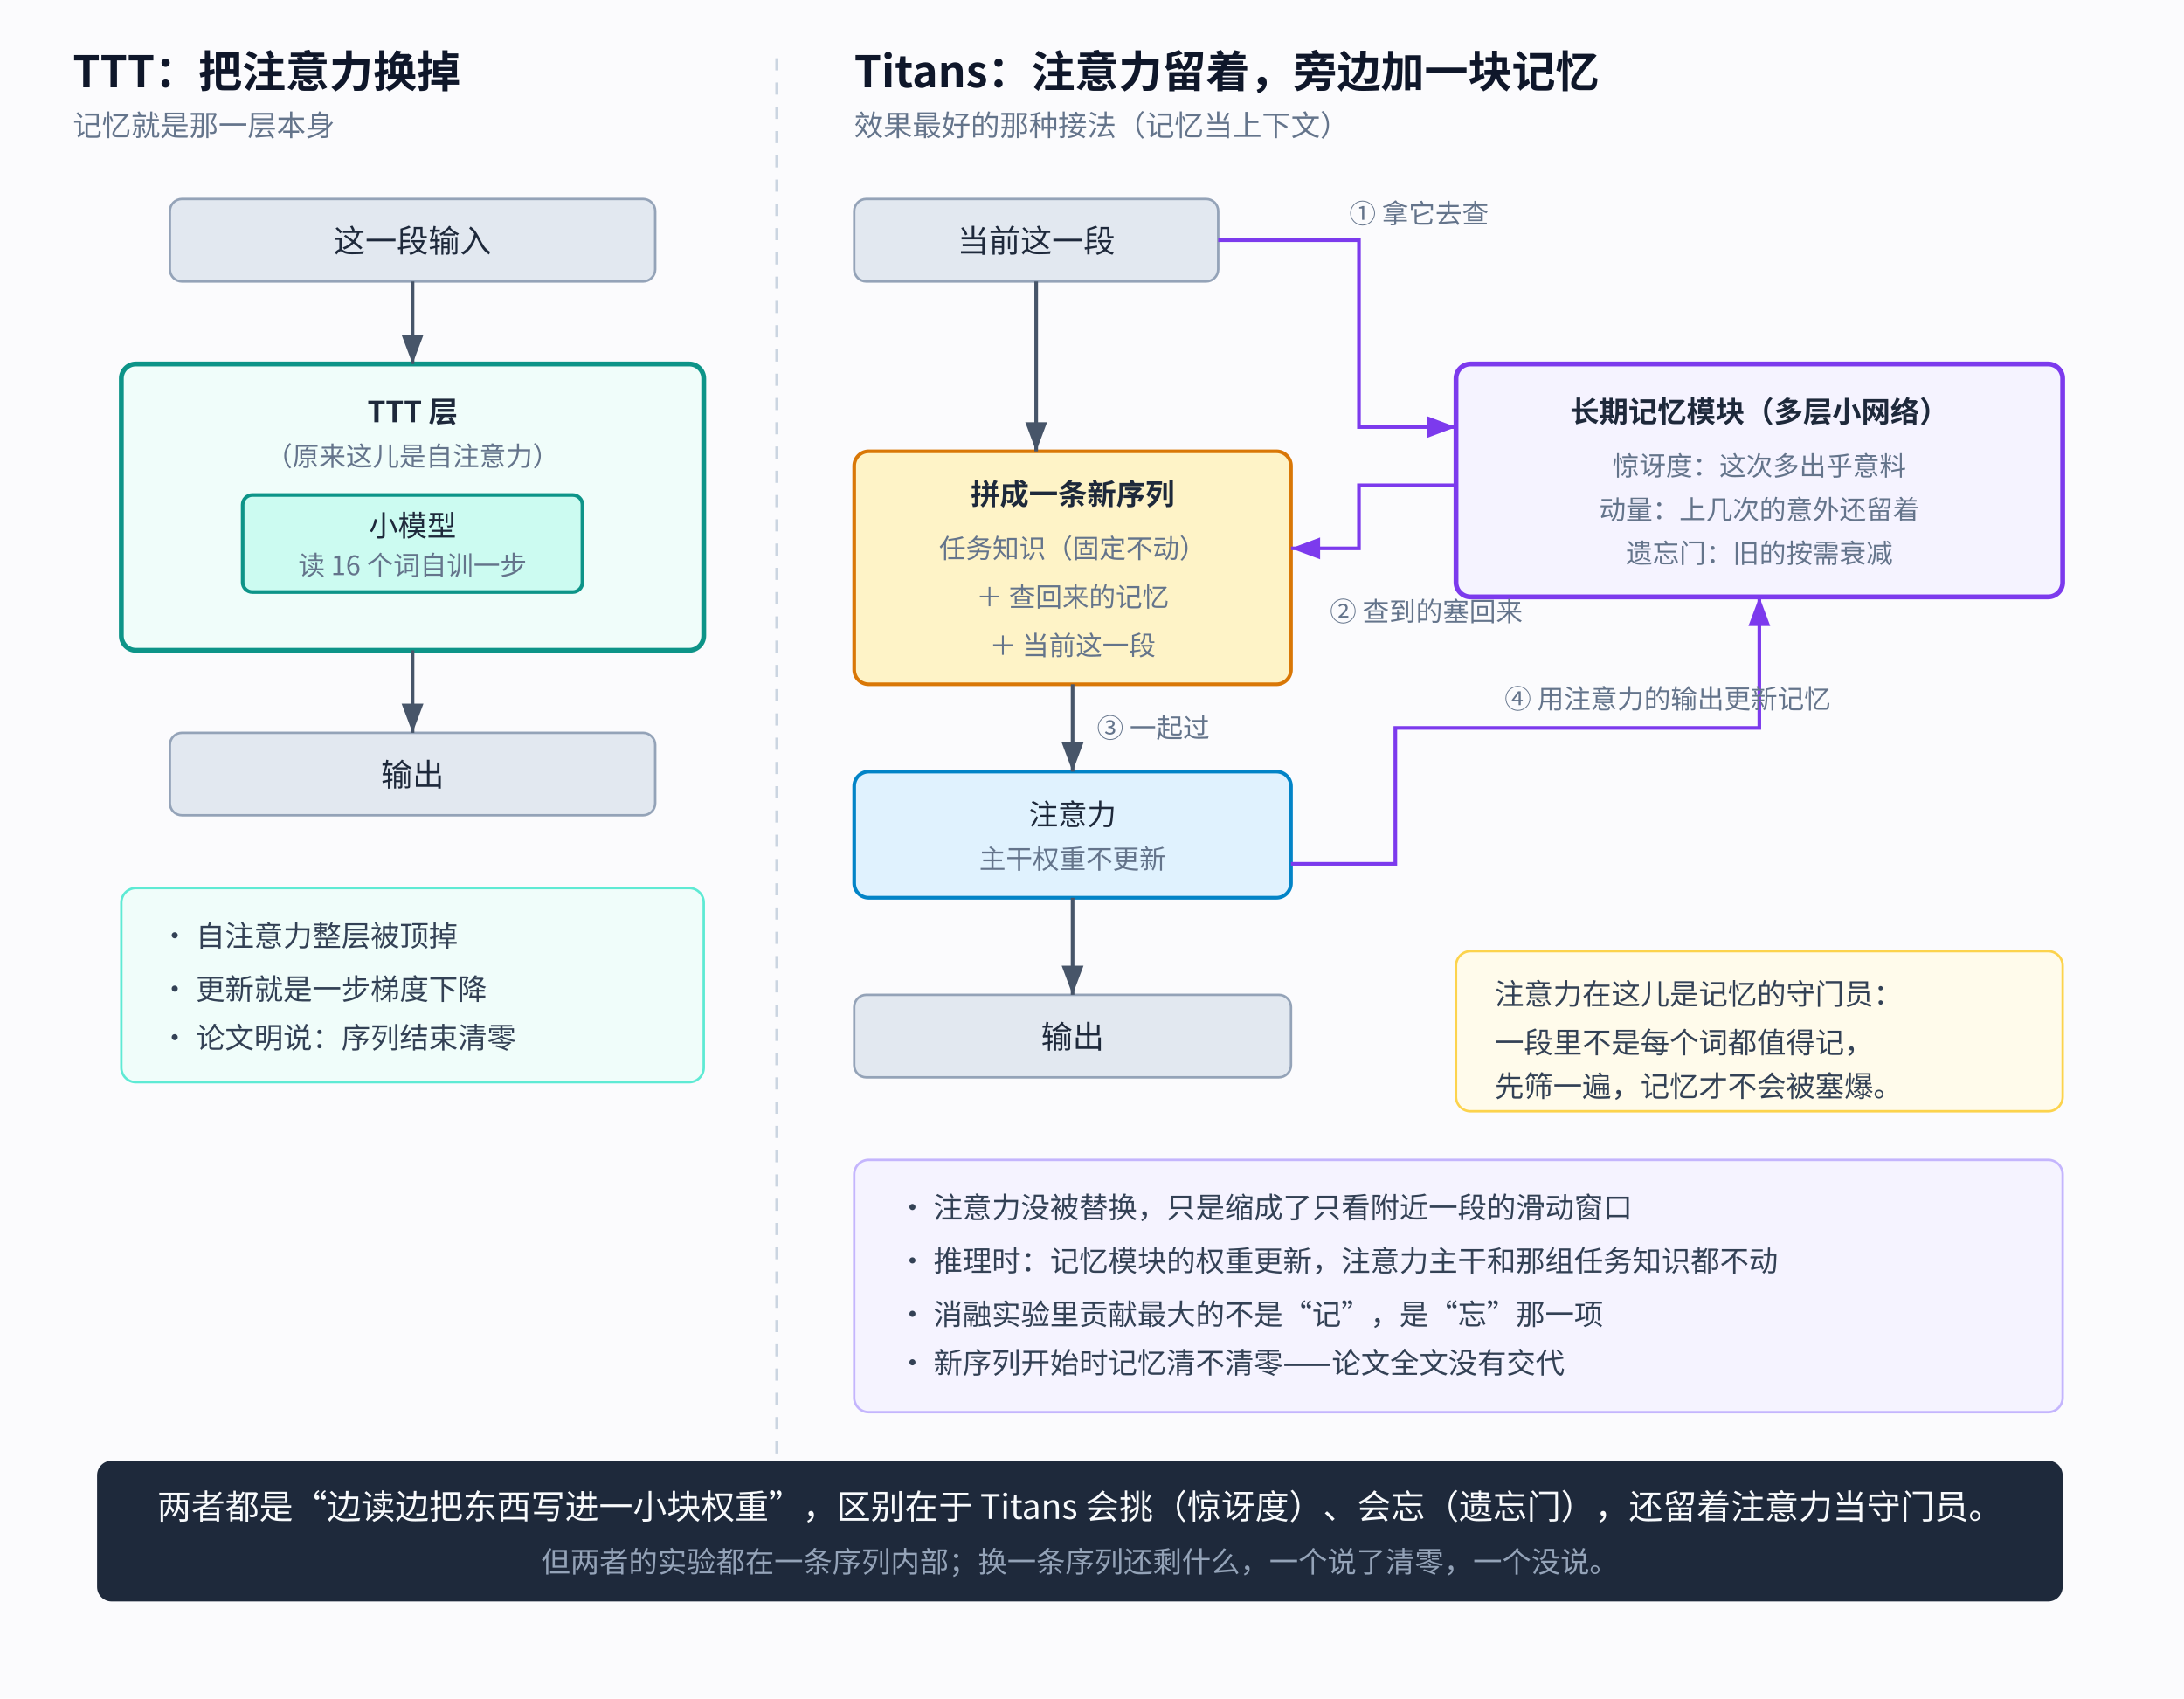
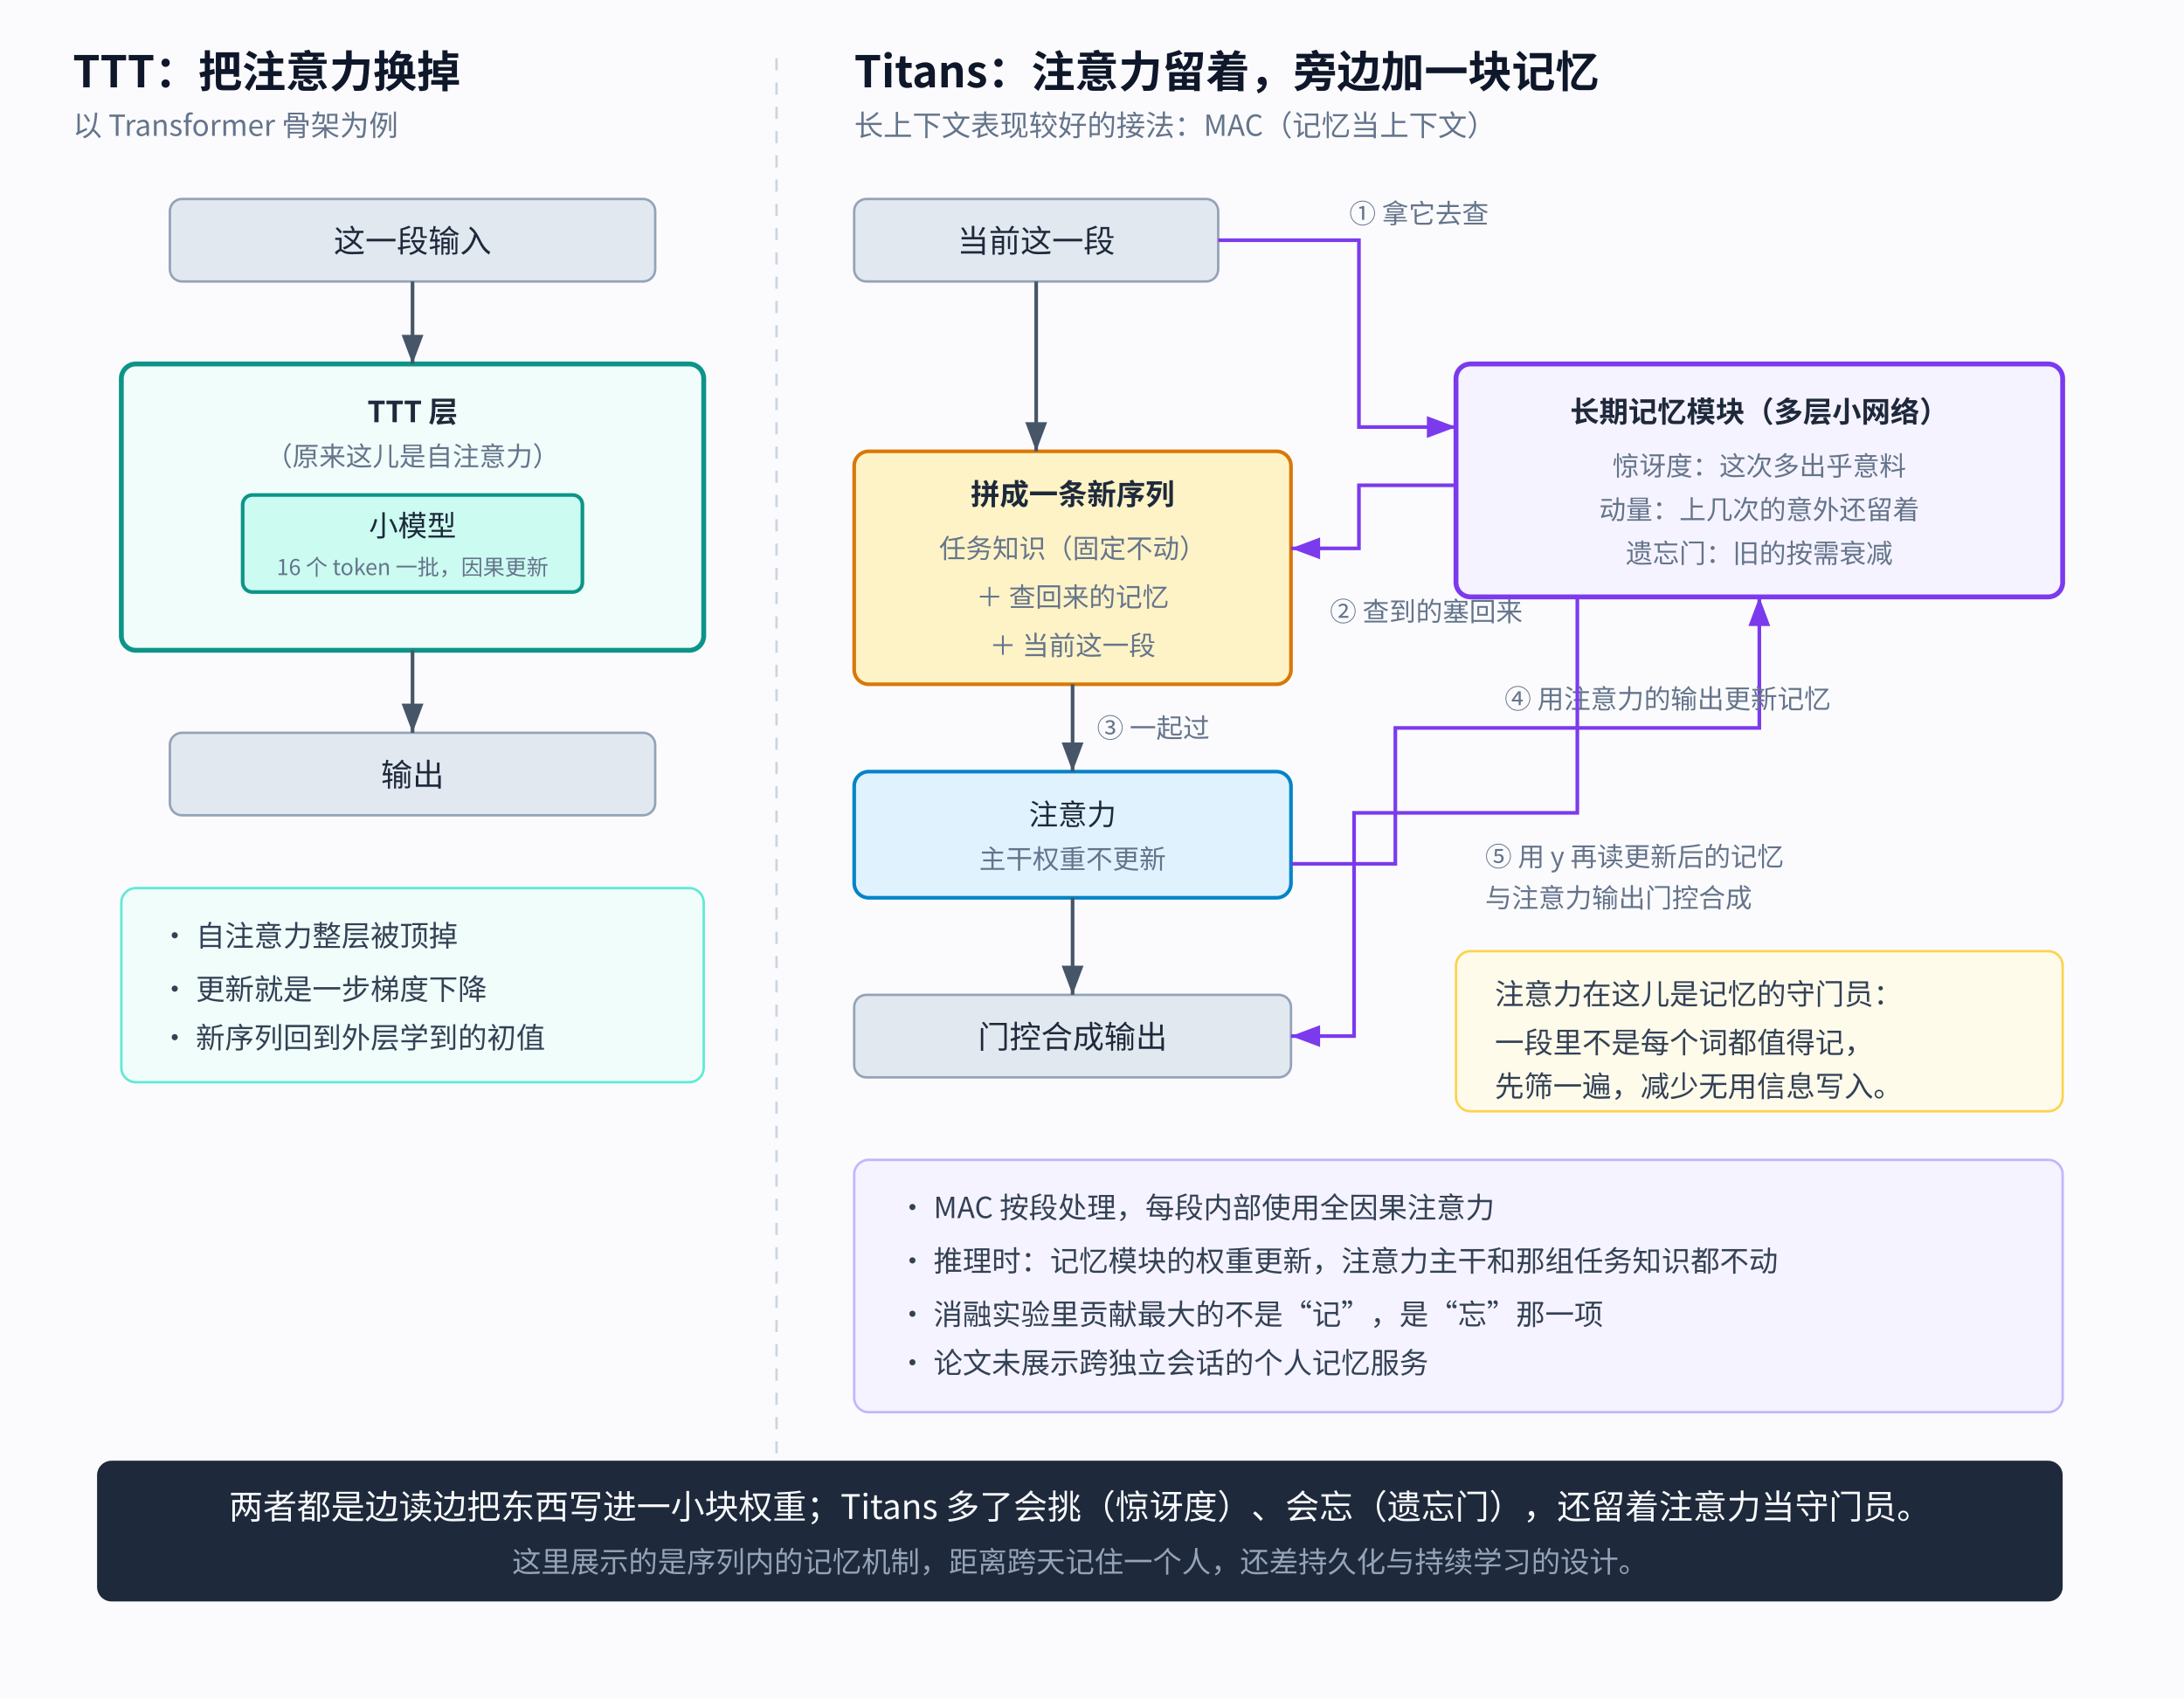
<svg xmlns="http://www.w3.org/2000/svg" viewBox="0 0 900 700">
  <defs>
    <marker id="ar" markerWidth="9" markerHeight="9" refX="8" refY="3" orient="auto">
      <path d="M0,0 L0,6 L8,3 z" fill="#475569" />
    </marker>
    <marker id="arT" markerWidth="9" markerHeight="9" refX="8" refY="3" orient="auto">
      <path d="M0,0 L0,6 L8,3 z" fill="#0d9488" />
    </marker>
    <marker id="arP" markerWidth="9" markerHeight="9" refX="8" refY="3" orient="auto">
      <path d="M0,0 L0,6 L8,3 z" fill="#7c3aed" />
    </marker>
  </defs>
  <style>
    text { font-family: 'Noto Sans CJK SC', 'WenQuanYi Micro Hei', sans-serif; }
    .ttl { font-size: 18px; font-weight: bold; fill: #0f172a; }
    .sub { font-size: 12px; fill: #64748b; }
    .box { font-size: 13px; fill: #1e293b; }
    .bx2 { font-size: 12px; fill: #1e293b; }
    .tag { font-size: 11px; fill: #64748b; }
    .note { font-size: 12px; fill: #334155; }
  </style>
  <rect width="900" height="700" fill="#fbfbfd" />
  <text x="30" y="36" class="ttl">TTT：把注意力换掉</text>
-   <text x="30" y="56" class="sub">记忆就是那一层本身</text>
+   <text x="30" y="56" class="sub">以 Transformer 骨架为例</text>
  <rect x="70" y="82" width="200" height="34" rx="5" fill="#e2e8f0" stroke="#94a3b8" />
  <text x="170" y="104" text-anchor="middle" class="box">这一段输入</text>
  <rect x="50" y="150" width="240" height="118" rx="6" fill="#f0fdfa" stroke="#0d9488" stroke-width="2" />
  <text x="170" y="174" text-anchor="middle" class="bx2" font-weight="bold">TTT 层</text>
  <text x="170" y="192" text-anchor="middle" class="tag">（原来这儿是自注意力）</text>
  <rect x="100" y="204" width="140" height="40" rx="4" fill="#ccfbf1" stroke="#0d9488" stroke-width="1.5" />
  <text x="170" y="221" text-anchor="middle" class="bx2">小模型</text>
-   <text x="170" y="237" text-anchor="middle" class="tag">读 16 个词自训一步</text>
+   <text x="170" y="237" text-anchor="middle" class="tag" style="font-size:9px">16 个 token 一批，因果更新</text>
  <rect x="70" y="302" width="200" height="34" rx="5" fill="#e2e8f0" stroke="#94a3b8" />
  <text x="170" y="324" text-anchor="middle" class="box">输出</text>
  <path fill="none" d="M170 116 L170 150" stroke="#475569" stroke-width="1.5" marker-end="url(#ar)" />
  <path fill="none" d="M170 268 L170 302" stroke="#475569" stroke-width="1.5" marker-end="url(#ar)" />
  <rect x="50" y="366" width="240" height="80" rx="6" fill="#f0fdfa" stroke="#5eead4" />
  <text x="66" y="390" class="note">· 自注意力整层被顶掉</text>
  <text x="66" y="412" class="note">· 更新就是一步梯度下降</text>
-   <text x="66" y="432" class="note">· 论文明说：序列结束清零</text>
+   <text x="66" y="432" class="note">· 新序列回到外层学到的初值</text>
  <line x1="320" y1="24" x2="320" y2="660" stroke="#cbd5e1" stroke-dasharray="5,5" />
  <text x="352" y="36" class="ttl">Titans：注意力留着，旁边加一块记忆</text>
-   <text x="352" y="56" class="sub">效果最好的那种接法（记忆当上下文）</text>
+   <text x="352" y="56" class="sub">长上下文表现较好的接法：MAC（记忆当上下文）</text>
  <rect x="352" y="82" width="150" height="34" rx="5" fill="#e2e8f0" stroke="#94a3b8" />
  <text x="427" y="104" text-anchor="middle" class="box">当前这一段</text>
  <rect x="600" y="150" width="250" height="96" rx="6" fill="#f5f3ff" stroke="#7c3aed" stroke-width="2" />
  <text x="725" y="174" text-anchor="middle" class="bx2" font-weight="bold">长期记忆模块（多层小网络）</text>
  <text x="725" y="196" text-anchor="middle" class="tag">惊讶度：这次多出乎意料</text>
  <text x="725" y="214" text-anchor="middle" class="tag">动量：上几次的意外还留着</text>
  <text x="725" y="232" text-anchor="middle" class="tag">遗忘门：旧的按需衰减</text>
  <path fill="none" d="M502 99 L560 99 L560 176 L600 176" stroke="#7c3aed" stroke-width="1.5" marker-end="url(#arP)" />
  <text x="556" y="92" class="tag">① 拿它去查</text>
  <rect x="352" y="186" width="180" height="96" rx="6" fill="#fef3c7" stroke="#d97706" stroke-width="1.5" />
  <text x="442" y="208" text-anchor="middle" class="bx2" font-weight="bold">拼成一条新序列</text>
  <text x="442" y="230" text-anchor="middle" class="tag">任务知识（固定不动）</text>
  <text x="442" y="250" text-anchor="middle" class="tag">＋ 查回来的记忆</text>
  <text x="442" y="270" text-anchor="middle" class="tag">＋ 当前这一段</text>
  <path fill="none" d="M600 200 L560 200 L560 226 L532 226" stroke="#7c3aed" stroke-width="1.5" marker-end="url(#arP)" />
  <text x="548" y="256" class="tag">② 查到的塞回来</text>
  <path fill="none" d="M427 116 L427 186" stroke="#475569" stroke-width="1.5" marker-end="url(#ar)" />
  <rect x="352" y="318" width="180" height="52" rx="6" fill="#e0f2fe" stroke="#0284c7" stroke-width="1.5" />
  <text x="442" y="340" text-anchor="middle" class="bx2">注意力</text>
  <text x="442" y="358" text-anchor="middle" class="tag">主干权重不更新</text>
  <path fill="none" d="M442 282 L442 318" stroke="#475569" stroke-width="1.5" marker-end="url(#ar)" />
  <text x="452" y="304" class="tag">③ 一起过</text>
  <path fill="none" d="M532 356 L575 356 L575 300 L725 300 L725 246" stroke="#7c3aed" stroke-width="1.5" marker-end="url(#arP)" />
  <text x="620" y="292" class="tag">④ 用注意力的输出更新记忆</text>
  <rect x="352" y="410" width="180" height="34" rx="5" fill="#e2e8f0" stroke="#94a3b8" />
-   <text x="442" y="432" text-anchor="middle" class="box">输出</text>
+   <text x="442" y="432" text-anchor="middle" class="box">门控合成输出</text>
  <path fill="none" d="M442 370 L442 410" stroke="#475569" stroke-width="1.5" marker-end="url(#ar)" />
+   <path fill="none" d="M650 246 L650 335 L558 335 L558 427 L532 427" stroke="#7c3aed" stroke-width="1.5" marker-end="url(#arP)" />
+   <text x="612" y="357" class="tag">⑤ 用 y 再读更新后的记忆</text>
+   <text x="612" y="374" class="tag">与注意力输出门控合成</text>
  <rect x="600" y="392" width="250" height="66" rx="6" fill="#fffbeb" stroke="#fcd34d" />
  <text x="616" y="414" class="note">注意力在这儿是记忆的守门员：</text>
  <text x="616" y="434" class="note">一段里不是每个词都值得记，</text>
-   <text x="616" y="452" class="note">先筛一遍，记忆才不会被塞爆。</text>
+   <text x="616" y="452" class="note">先筛一遍，减少无用信息写入。</text>
  <rect x="352" y="478" width="498" height="104" rx="6" fill="#f5f3ff" stroke="#c4b5fd" />
-   <text x="370" y="502" class="note">· 注意力没被替换，只是缩成了只看附近一段的滑动窗口</text>
+   <text x="370" y="502" class="note">· MAC 按段处理，每段内部使用全因果注意力</text>
  <text x="370" y="524" class="note">· 推理时：记忆模块的权重更新，注意力主干和那组任务知识都不动</text>
  <text x="370" y="546" class="note">· 消融实验里贡献最大的不是“记”，是“忘”那一项</text>
-   <text x="370" y="566" class="note">· 新序列开始时记忆清不清零——论文全文没有交代</text>
+   <text x="370" y="566" class="note">· 论文未展示跨独立会话的个人记忆服务</text>
  <rect x="40" y="602" width="810" height="58" rx="6" fill="#1e293b" />
-   <text x="445" y="626" text-anchor="middle" fill="#f8fafc" font-size="14">两者都是“边读边把东西写进一小块权重”，区别在于 Titans 会挑（惊讶度）、会忘（遗忘门），还留着注意力当守门员。</text>
-   <text x="445" y="648" text-anchor="middle" fill="#94a3b8" font-size="12">但两者的实验都在一条序列内部；换一条序列还剩什么，一个说了清零，一个没说。</text>
+   <text x="445" y="626" text-anchor="middle" fill="#f8fafc" font-size="14">两者都是边读边把东西写进一小块权重；Titans 多了会挑（惊讶度）、会忘（遗忘门），还留着注意力当守门员。</text>
+   <text x="445" y="648" text-anchor="middle" fill="#94a3b8" font-size="12">这里展示的是序列内的记忆机制，距离跨天记住一个人，还差持久化与持续学习的设计。</text>
</svg>
